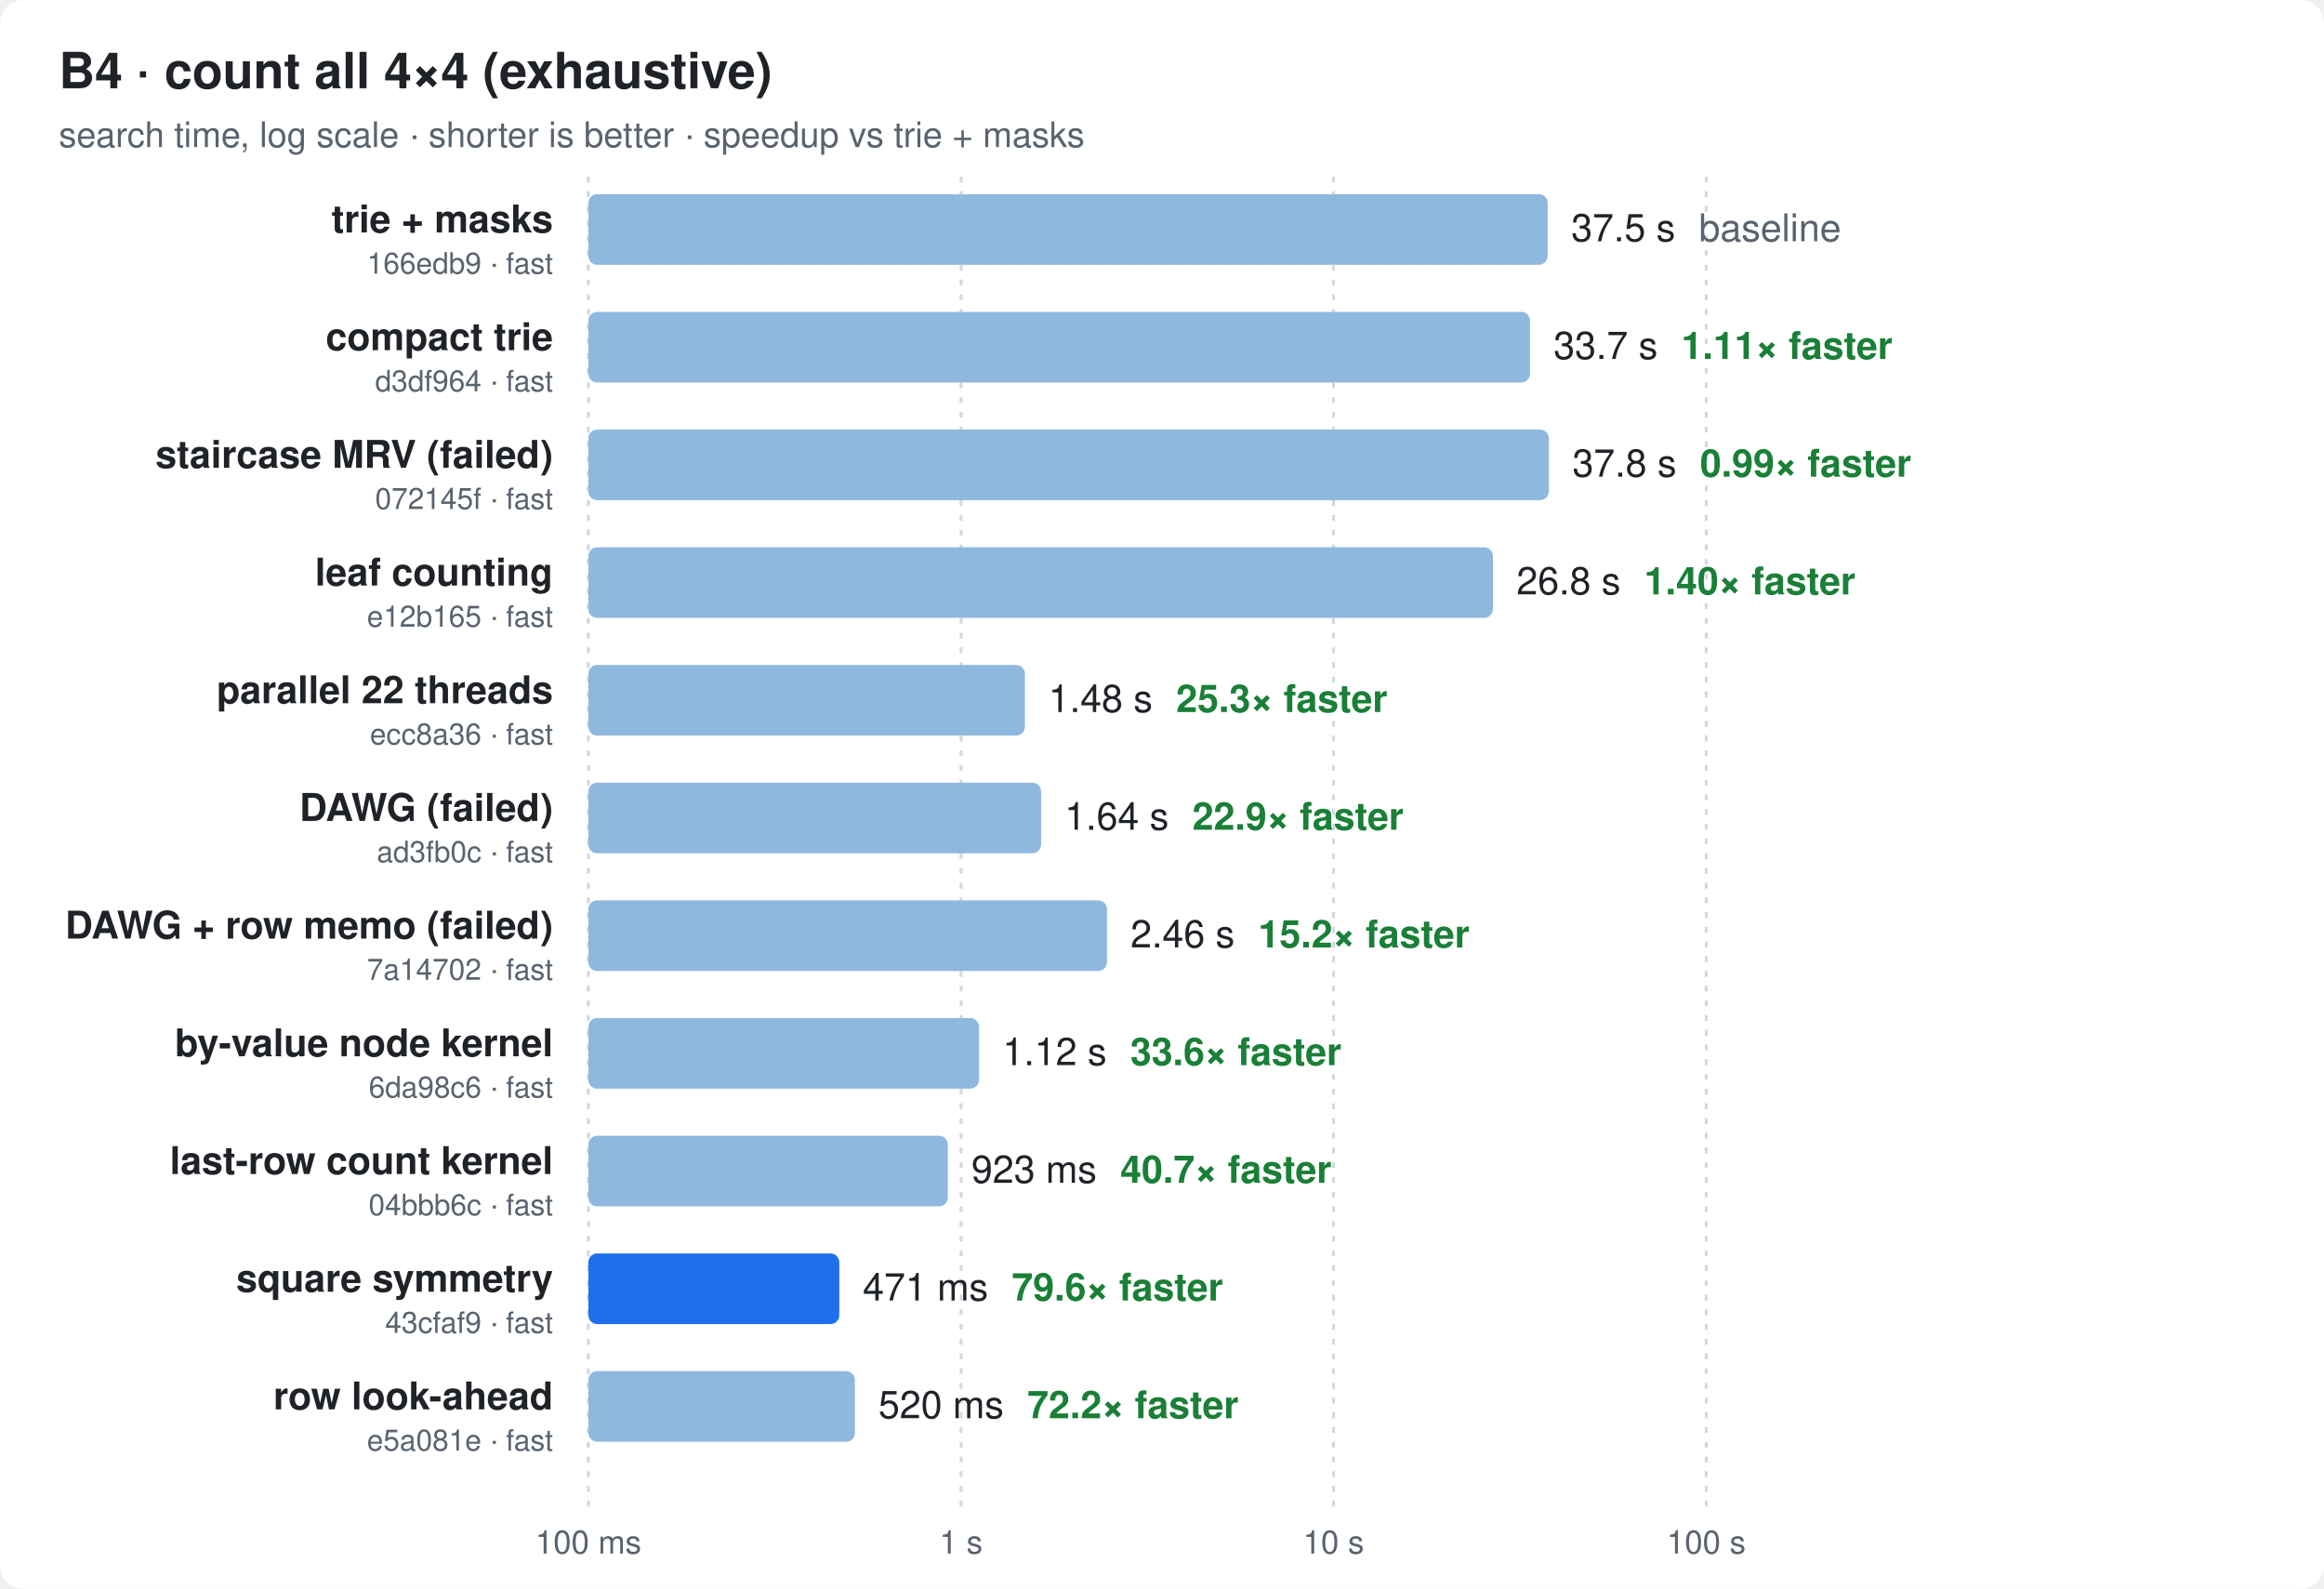
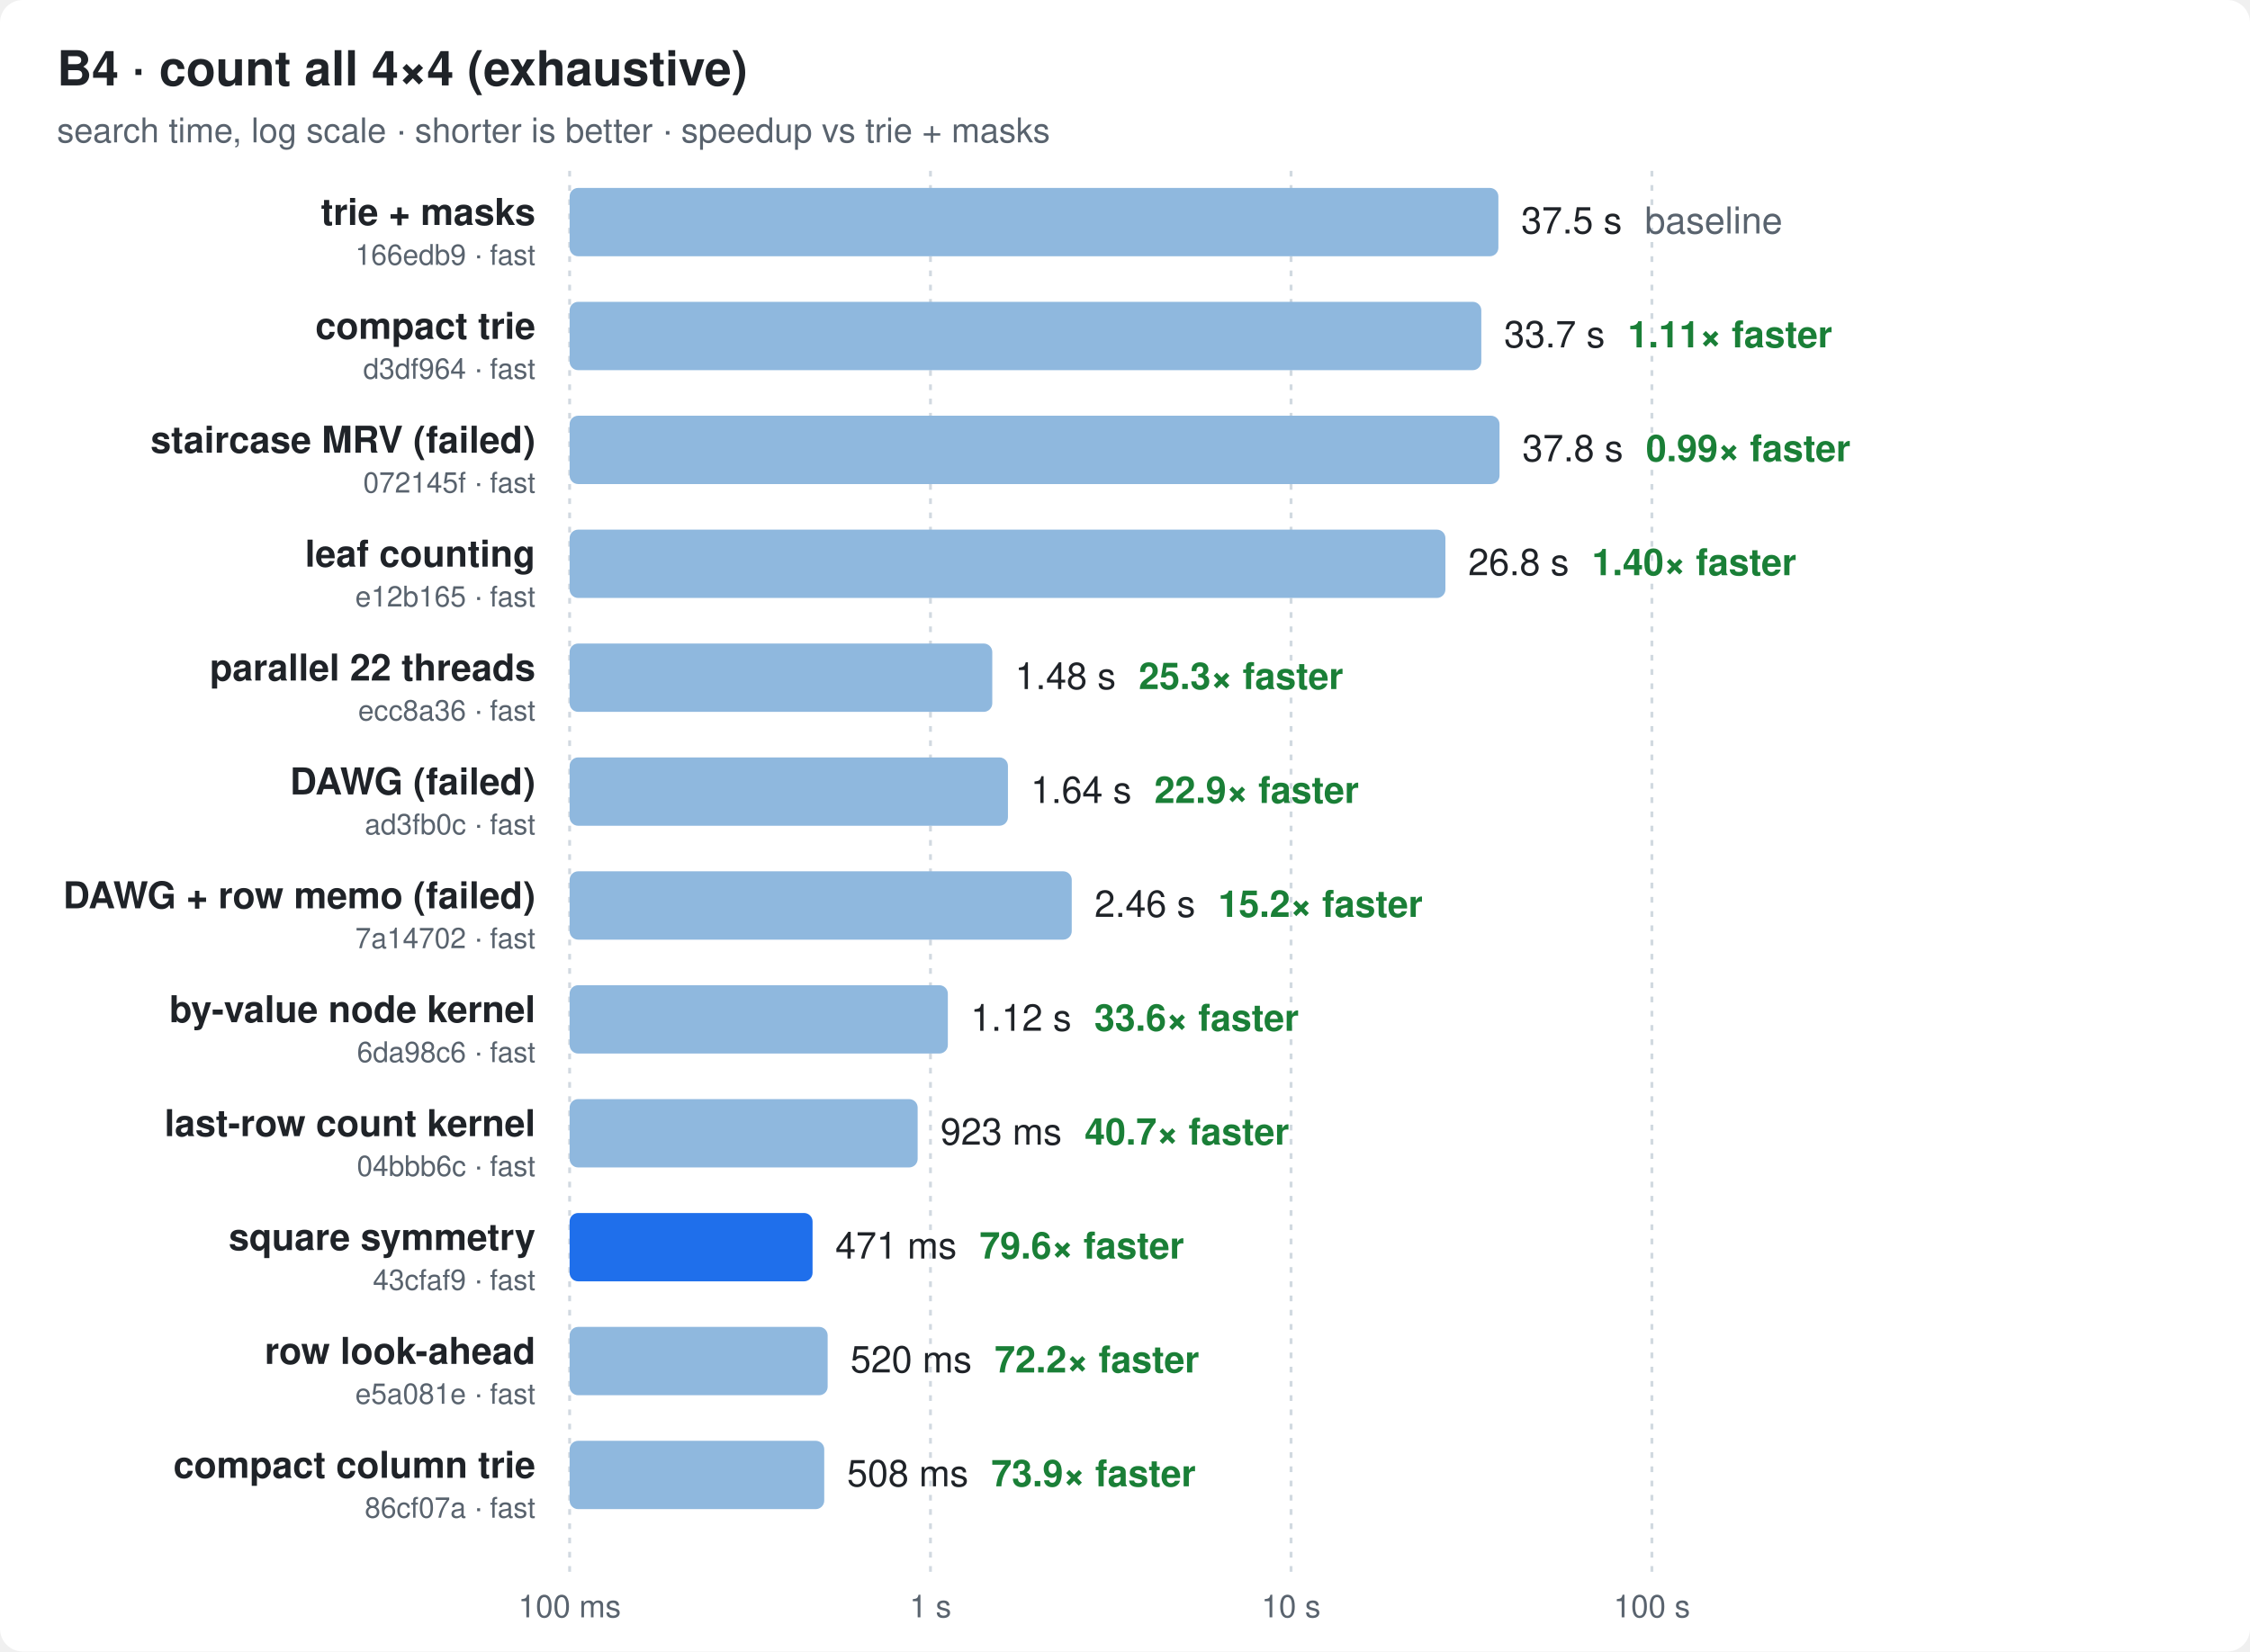
- <svg xmlns="http://www.w3.org/2000/svg" width="790" height="540" viewBox="0 0 790 540" font-family="ui-sans-serif,-apple-system,Segoe UI,Helvetica,Arial,sans-serif">
+ <svg xmlns="http://www.w3.org/2000/svg" width="790" height="580" viewBox="0 0 790 580" font-family="ui-sans-serif,-apple-system,Segoe UI,Helvetica,Arial,sans-serif">
  <style>
  .bg{fill:#ffffff} .t{fill:#1f2328} .m{fill:#59636e} .g{stroke:#d1d9e0}
  .bar{fill:#8fb8de} .best{fill:#1f6feb} .x{fill:#1a7f37;font-weight:600}
  @media (prefers-color-scheme: dark){
    .bg{fill:#0d1117} .t{fill:#e6edf3} .m{fill:#9198a1} .g{stroke:#30363d}
    .bar{fill:#2f5f8f} .best{fill:#4493f8} .x{fill:#3fb950}
  }
</style>
-   <rect class="bg" width="790" height="540" rx="8" />
+   <rect class="bg" width="790" height="580" rx="8" />
  <text class="t" x="20" y="30" font-size="17" font-weight="700">B4 · count all 4×4 (exhaustive)</text>
  <text class="m" x="20" y="50" font-size="12">search time, log scale · shorter is better · speedup vs trie + masks</text>
-   <line class="g" x1="200.0" x2="200.0" y1="60" y2="512" stroke-dasharray="2 3" />
-   <text class="m" x="200.0" y="528" font-size="11" text-anchor="middle">100 ms</text>
-   <line class="g" x1="326.7" x2="326.7" y1="60" y2="512" stroke-dasharray="2 3" />
-   <text class="m" x="326.7" y="528" font-size="11" text-anchor="middle">1 s</text>
-   <line class="g" x1="453.3" x2="453.3" y1="60" y2="512" stroke-dasharray="2 3" />
-   <text class="m" x="453.3" y="528" font-size="11" text-anchor="middle">10 s</text>
-   <line class="g" x1="580.0" x2="580.0" y1="60" y2="512" stroke-dasharray="2 3" />
-   <text class="m" x="580.0" y="528" font-size="11" text-anchor="middle">100 s</text>
+   <line class="g" x1="200.0" x2="200.0" y1="60" y2="552" stroke-dasharray="2 3" />
+   <text class="m" x="200.0" y="568" font-size="11" text-anchor="middle">100 ms</text>
+   <line class="g" x1="326.7" x2="326.7" y1="60" y2="552" stroke-dasharray="2 3" />
+   <text class="m" x="326.7" y="568" font-size="11" text-anchor="middle">1 s</text>
+   <line class="g" x1="453.3" x2="453.3" y1="60" y2="552" stroke-dasharray="2 3" />
+   <text class="m" x="453.3" y="568" font-size="11" text-anchor="middle">10 s</text>
+   <line class="g" x1="580.0" x2="580.0" y1="60" y2="552" stroke-dasharray="2 3" />
+   <text class="m" x="580.0" y="568" font-size="11" text-anchor="middle">100 s</text>
  <text class="t" x="188" y="79.0" font-size="13" font-weight="600" text-anchor="end">trie + masks</text>
  <text class="m" x="188" y="93.0" font-size="10" text-anchor="end">166edb9 · fast</text>
  <rect class="bar" x="200" y="66" width="326.1" height="24" rx="3" />
  <text class="t" x="534.1" y="82.0" font-size="13">37.5 s<tspan class="m" dx="8">baseline</tspan>
  </text>
  <text class="t" x="188" y="119.0" font-size="13" font-weight="600" text-anchor="end">compact trie</text>
  <text class="m" x="188" y="133.0" font-size="10" text-anchor="end">d3df964 · fast</text>
  <rect class="bar" x="200" y="106" width="320.1" height="24" rx="3" />
  <text class="t" x="528.1" y="122.0" font-size="13">33.7 s<tspan class="x" dx="8">1.11× faster</tspan>
  </text>
  <text class="t" x="188" y="159.0" font-size="13" font-weight="600" text-anchor="end">staircase MRV (failed)</text>
  <text class="m" x="188" y="173.0" font-size="10" text-anchor="end">072145f · fast</text>
  <rect class="bar" x="200" y="146" width="326.5" height="24" rx="3" />
  <text class="t" x="534.5" y="162.0" font-size="13">37.8 s<tspan class="x" dx="8">0.99× faster</tspan>
  </text>
  <text class="t" x="188" y="199.0" font-size="13" font-weight="600" text-anchor="end">leaf counting</text>
  <text class="m" x="188" y="213.0" font-size="10" text-anchor="end">e12b165 · fast</text>
  <rect class="bar" x="200" y="186" width="307.5" height="24" rx="3" />
  <text class="t" x="515.5" y="202.0" font-size="13">26.8 s<tspan class="x" dx="8">1.40× faster</tspan>
  </text>
  <text class="t" x="188" y="239.0" font-size="13" font-weight="600" text-anchor="end">parallel 22 threads</text>
  <text class="m" x="188" y="253.0" font-size="10" text-anchor="end">ecc8a36 · fast</text>
  <rect class="bar" x="200" y="226" width="148.4" height="24" rx="3" />
  <text class="t" x="356.4" y="242.0" font-size="13">1.48 s<tspan class="x" dx="8">25.3× faster</tspan>
  </text>
  <text class="t" x="188" y="279.0" font-size="13" font-weight="600" text-anchor="end">DAWG (failed)</text>
  <text class="m" x="188" y="293.0" font-size="10" text-anchor="end">ad3fb0c · fast</text>
  <rect class="bar" x="200" y="266" width="153.9" height="24" rx="3" />
  <text class="t" x="361.9" y="282.0" font-size="13">1.64 s<tspan class="x" dx="8">22.9× faster</tspan>
  </text>
  <text class="t" x="188" y="319.0" font-size="13" font-weight="600" text-anchor="end">DAWG + row memo (failed)</text>
  <text class="m" x="188" y="333.0" font-size="10" text-anchor="end">7a14702 · fast</text>
  <rect class="bar" x="200" y="306" width="176.3" height="24" rx="3" />
  <text class="t" x="384.3" y="322.0" font-size="13">2.46 s<tspan class="x" dx="8">15.2× faster</tspan>
  </text>
  <text class="t" x="188" y="359.0" font-size="13" font-weight="600" text-anchor="end">by-value node kernel</text>
  <text class="m" x="188" y="373.0" font-size="10" text-anchor="end">6da98c6 · fast</text>
  <rect class="bar" x="200" y="346" width="132.8" height="24" rx="3" />
  <text class="t" x="340.8" y="362.0" font-size="13">1.12 s<tspan class="x" dx="8">33.6× faster</tspan>
  </text>
  <text class="t" x="188" y="399.0" font-size="13" font-weight="600" text-anchor="end">last-row count kernel</text>
  <text class="m" x="188" y="413.0" font-size="10" text-anchor="end">04bbb6c · fast</text>
  <rect class="bar" x="200" y="386" width="122.2" height="24" rx="3" />
  <text class="t" x="330.2" y="402.0" font-size="13">923 ms<tspan class="x" dx="8">40.7× faster</tspan>
  </text>
  <text class="t" x="188" y="439.0" font-size="13" font-weight="600" text-anchor="end">square symmetry</text>
  <text class="m" x="188" y="453.0" font-size="10" text-anchor="end">43cfaf9 · fast</text>
  <rect class="best" x="200" y="426" width="85.3" height="24" rx="3" />
  <text class="t" x="293.3" y="442.0" font-size="13">471 ms<tspan class="x" dx="8">79.6× faster</tspan>
  </text>
  <text class="t" x="188" y="479.0" font-size="13" font-weight="600" text-anchor="end">row look-ahead</text>
  <text class="m" x="188" y="493.0" font-size="10" text-anchor="end">e5a081e · fast</text>
  <rect class="bar" x="200" y="466" width="90.6" height="24" rx="3" />
  <text class="t" x="298.6" y="482.0" font-size="13">520 ms<tspan class="x" dx="8">72.2× faster</tspan>
  </text>
+   <text class="t" x="188" y="519.0" font-size="13" font-weight="600" text-anchor="end">compact column trie</text>
+   <text class="m" x="188" y="533.0" font-size="10" text-anchor="end">86cf07a · fast</text>
+   <rect class="bar" x="200" y="506" width="89.4" height="24" rx="3" />
+   <text class="t" x="297.4" y="522.0" font-size="13">508 ms<tspan class="x" dx="8">73.9× faster</tspan>
+   </text>
</svg>
